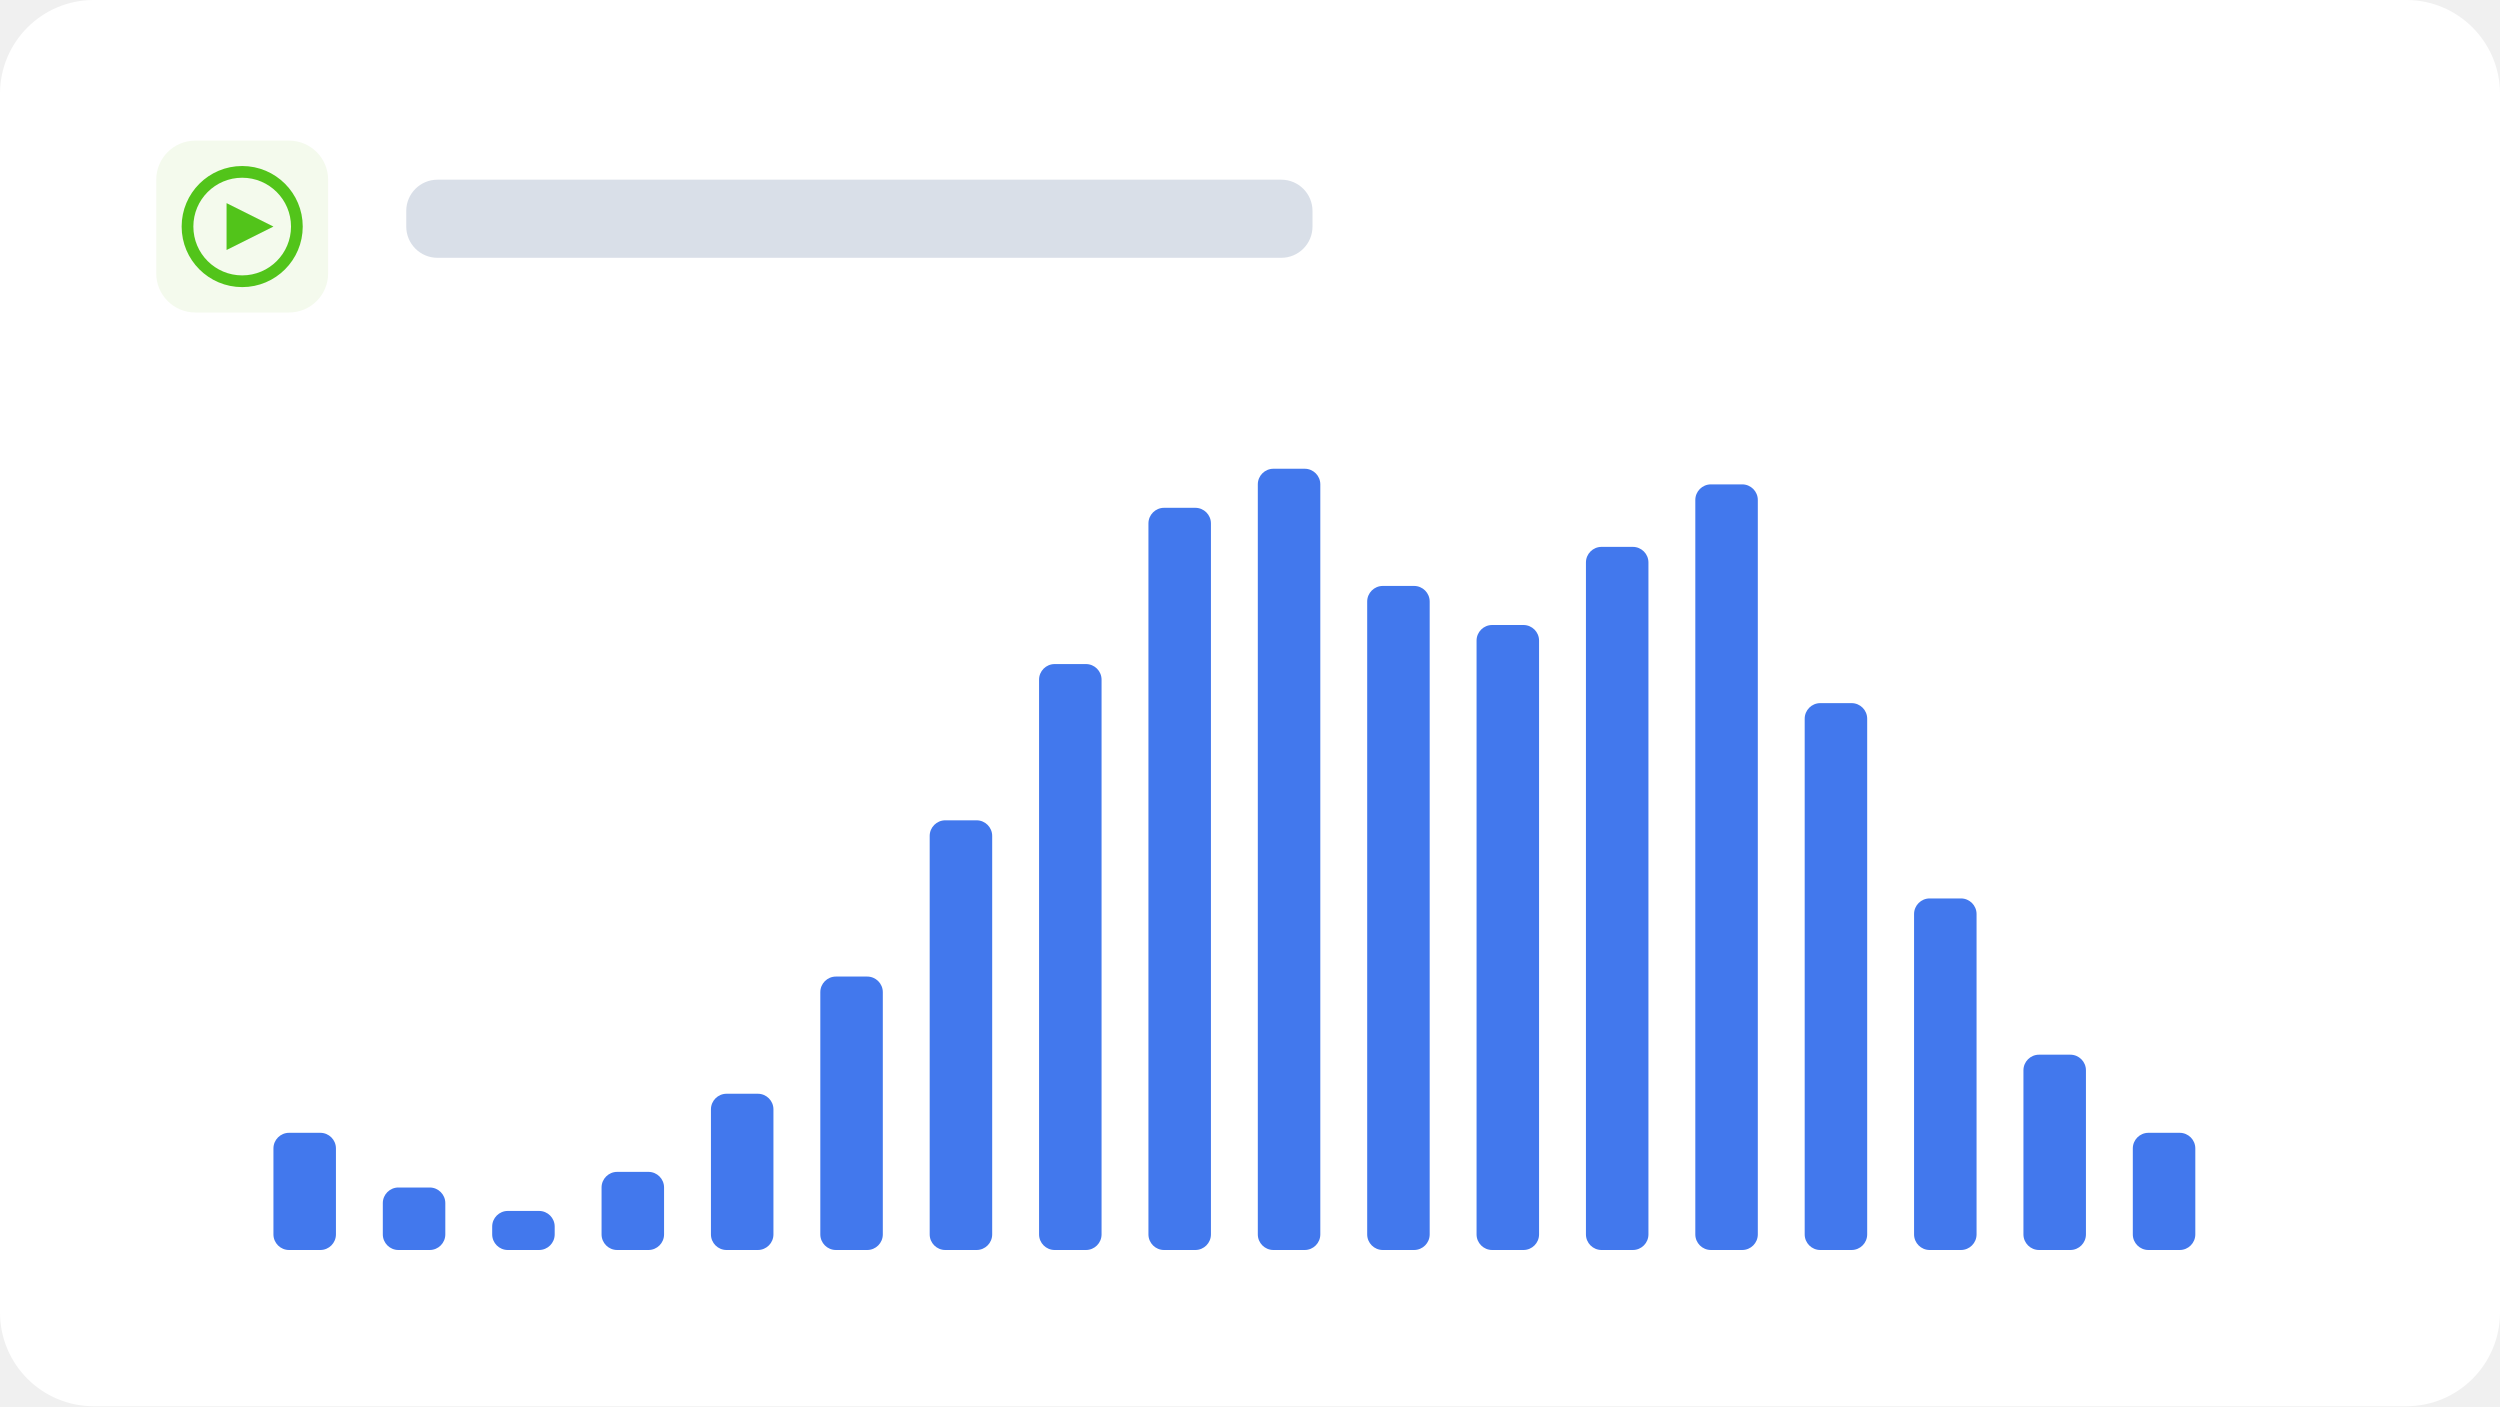
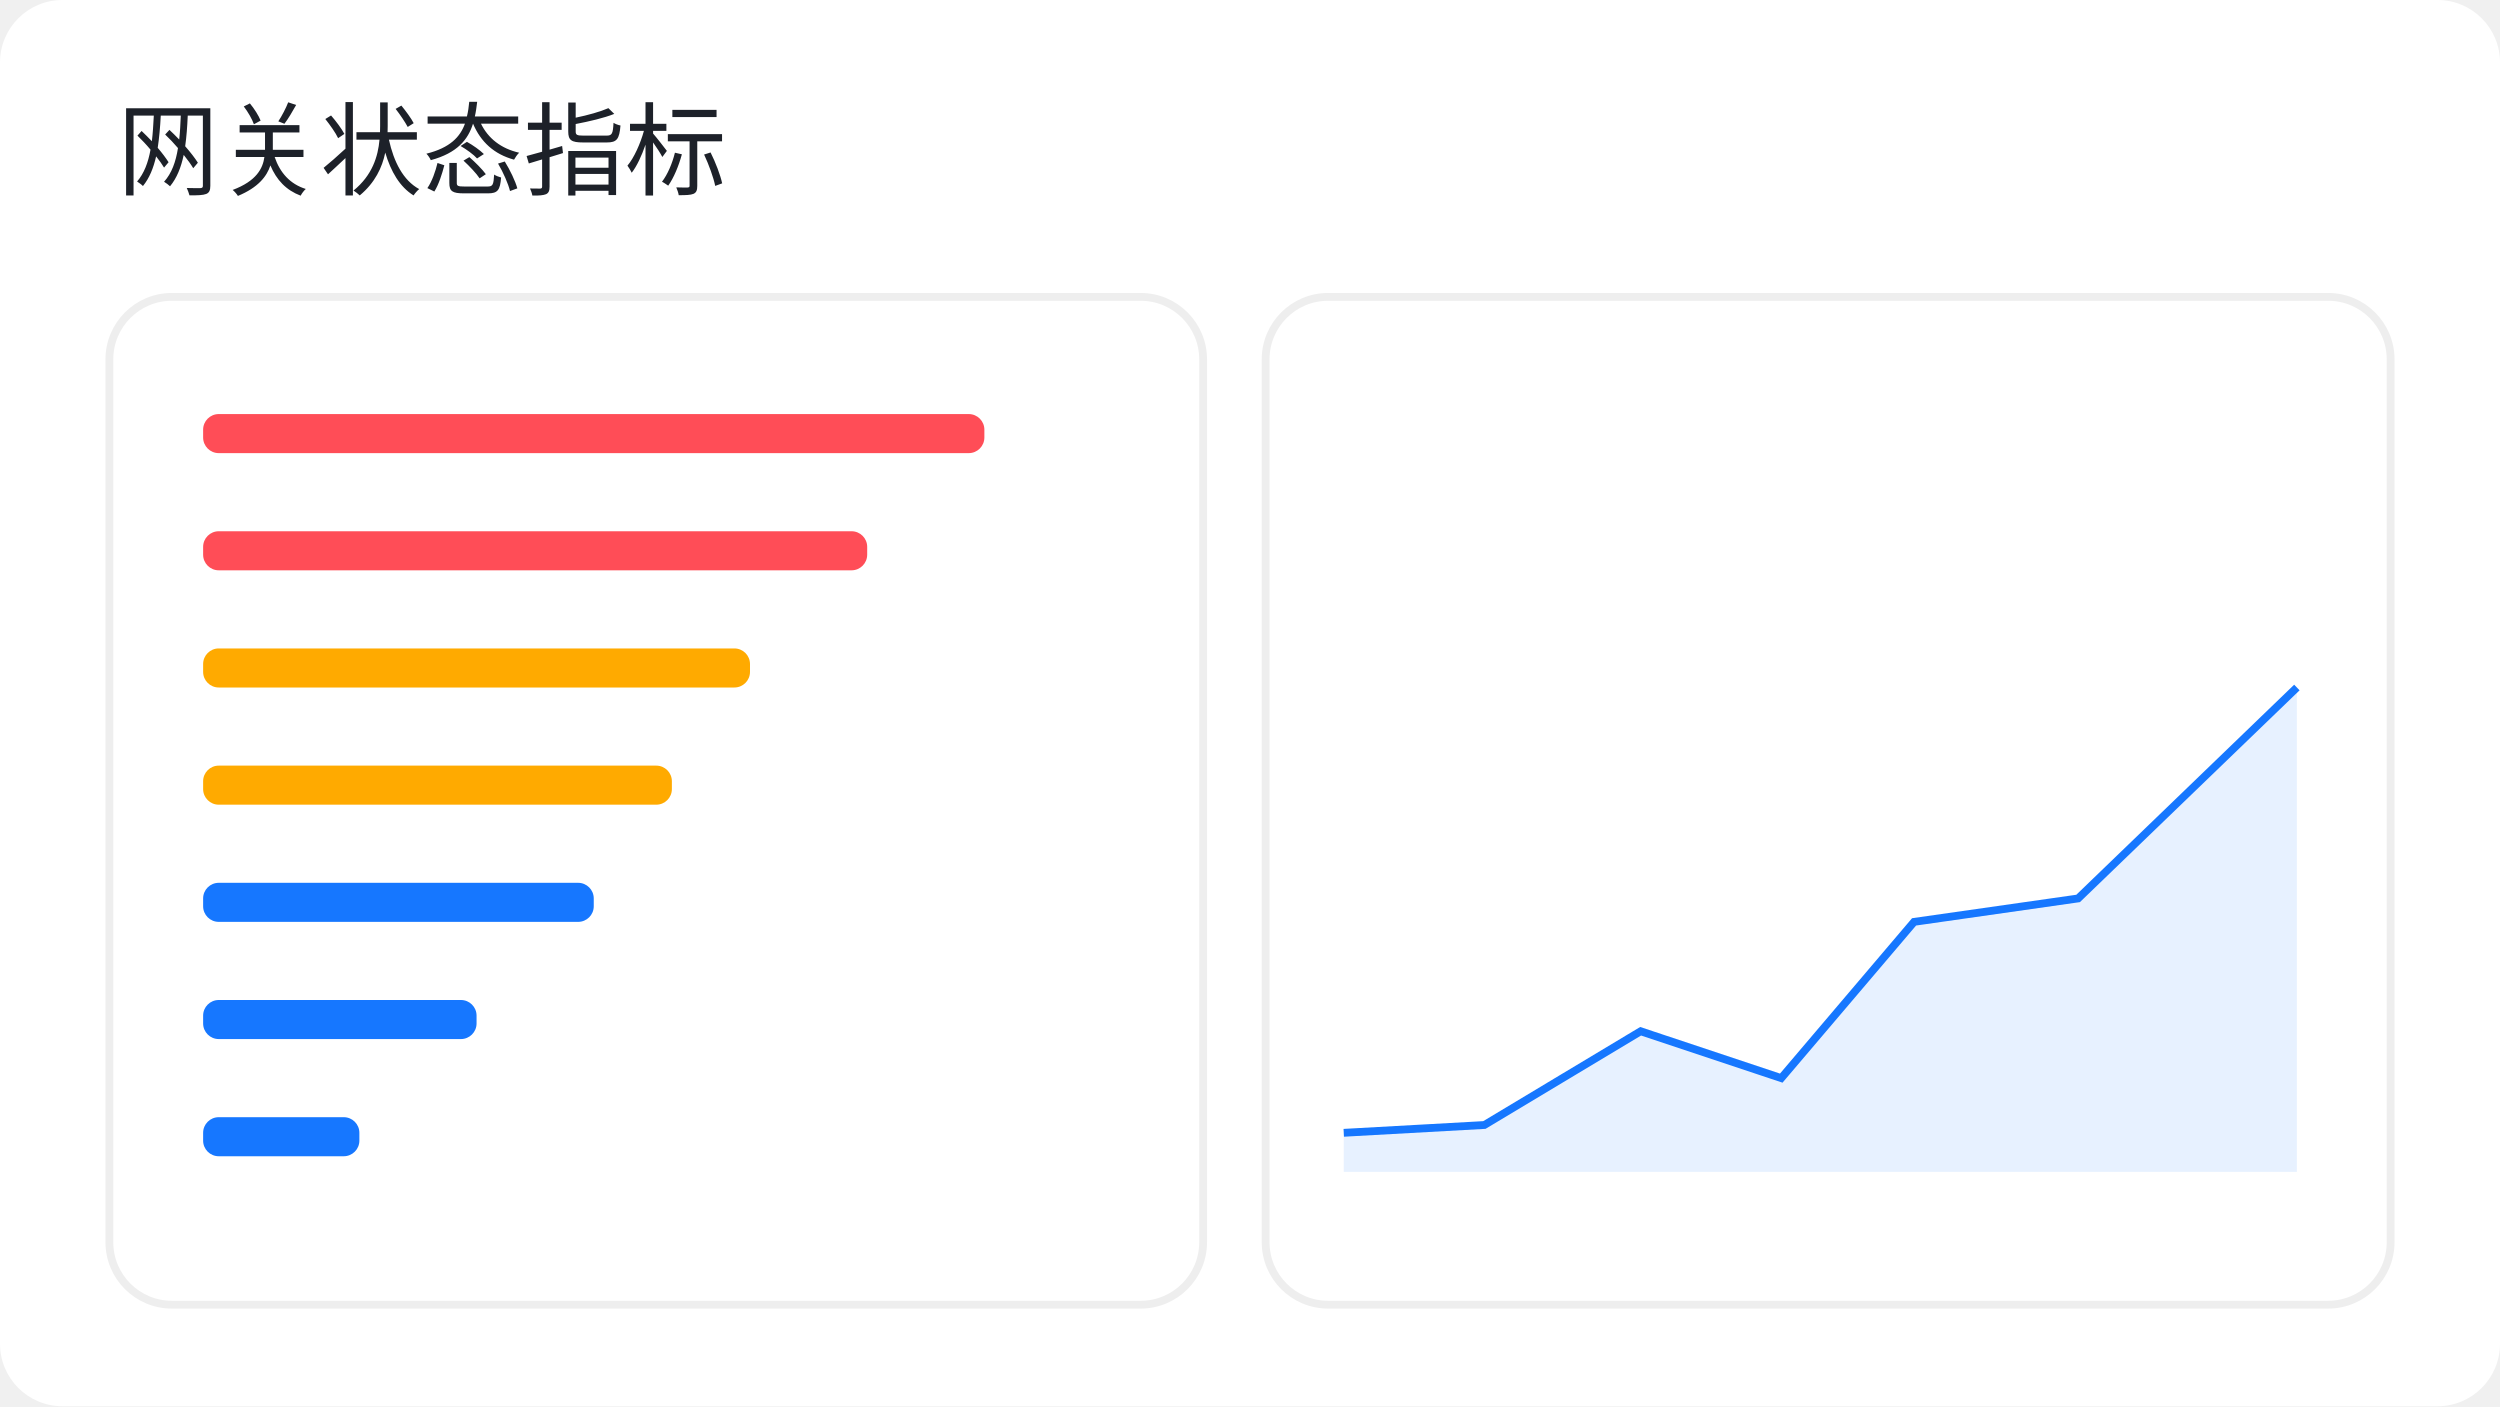
<svg xmlns="http://www.w3.org/2000/svg" width="320" height="180" viewBox="0 0 320 180">
-   <rect width="320" height="180" rx="12" fill="#fff" />
-   <rect x="20" y="18" width="22" height="22" rx="5" fill="#f4faed" />
-   <circle cx="31" cy="29" r="7" fill="none" stroke="#52c41a" stroke-width="1.5" />
-   <polygon points="29,26 35,29 29,32" fill="#52c41a" />
-   <rect x="52" y="23" width="116" height="10" rx="4" fill="#d9dfe8" />
-   <rect x="35" y="145" width="8" height="15" rx="2" fill="#4278ed" />
-   <rect x="49" y="152" width="8" height="8" rx="2" fill="#4278ed" />
-   <rect x="63" y="155" width="8" height="5" rx="2" fill="#4278ed" />
-   <rect x="77" y="150" width="8" height="10" rx="2" fill="#4278ed" />
-   <rect x="91" y="140" width="8" height="20" rx="2" fill="#4278ed" />
-   <rect x="105" y="125" width="8" height="35" rx="2" fill="#4278ed" />
-   <rect x="119" y="105" width="8" height="55" rx="2" fill="#4278ed" />
-   <rect x="133" y="85" width="8" height="75" rx="2" fill="#4278ed" />
-   <rect x="147" y="65" width="8" height="95" rx="2" fill="#4278ed" />
-   <rect x="161" y="60" width="8" height="100" rx="2" fill="#4278ed" />
-   <rect x="175" y="75" width="8" height="85" rx="2" fill="#4278ed" />
-   <rect x="189" y="80" width="8" height="80" rx="2" fill="#4278ed" />
-   <rect x="203" y="70" width="8" height="90" rx="2" fill="#4278ed" />
-   <rect x="217" y="62" width="8" height="98" rx="2" fill="#4278ed" />
-   <rect x="231" y="90" width="8" height="70" rx="2" fill="#4278ed" />
-   <rect x="245" y="115" width="8" height="45" rx="2" fill="#4278ed" />
-   <rect x="259" y="135" width="8" height="25" rx="2" fill="#4278ed" />
-   <rect x="273" y="145" width="8" height="15" rx="2" fill="#4278ed" />
+   <rect width="320" height="180" rx="8" fill="white" />
+   <text x="15" y="24" font-size="13" fill="#1d2129">网关状态指标</text>
+   <rect x="14" y="38" width="140" height="129" rx="8" fill="none" stroke="#eee" />
+   <rect x="162" y="38" width="144" height="129" rx="8" fill="none" stroke="#eee" />
+   <rect x="26" y="53" width="100" height="5" rx="2" fill="#ff4d57" />
+   <rect x="26" y="68" width="85" height="5" rx="2" fill="#ff4d57" />
+   <rect x="26" y="83" width="70" height="5" rx="2" fill="#ffaa00" />
+   <rect x="26" y="98" width="60" height="5" rx="2" fill="#ffaa00" />
+   <rect x="26" y="113" width="50" height="5" rx="2" fill="#1677ff" />
+   <rect x="26" y="128" width="35" height="5" rx="2" fill="#1677ff" />
+   <rect x="26" y="143" width="20" height="5" rx="2" fill="#1677ff" />
+   <path d="M172 145 L190 144 L210 132 L228 138 L245 118 L266 115 L294 88 L294 150 L172 150Z" fill="#e7f1ff" />
+   <path d="M172 145 L190 144 L210 132 L228 138 L245 118 L266 115 L294 88" fill="none" stroke="#1677ff" />
</svg>
